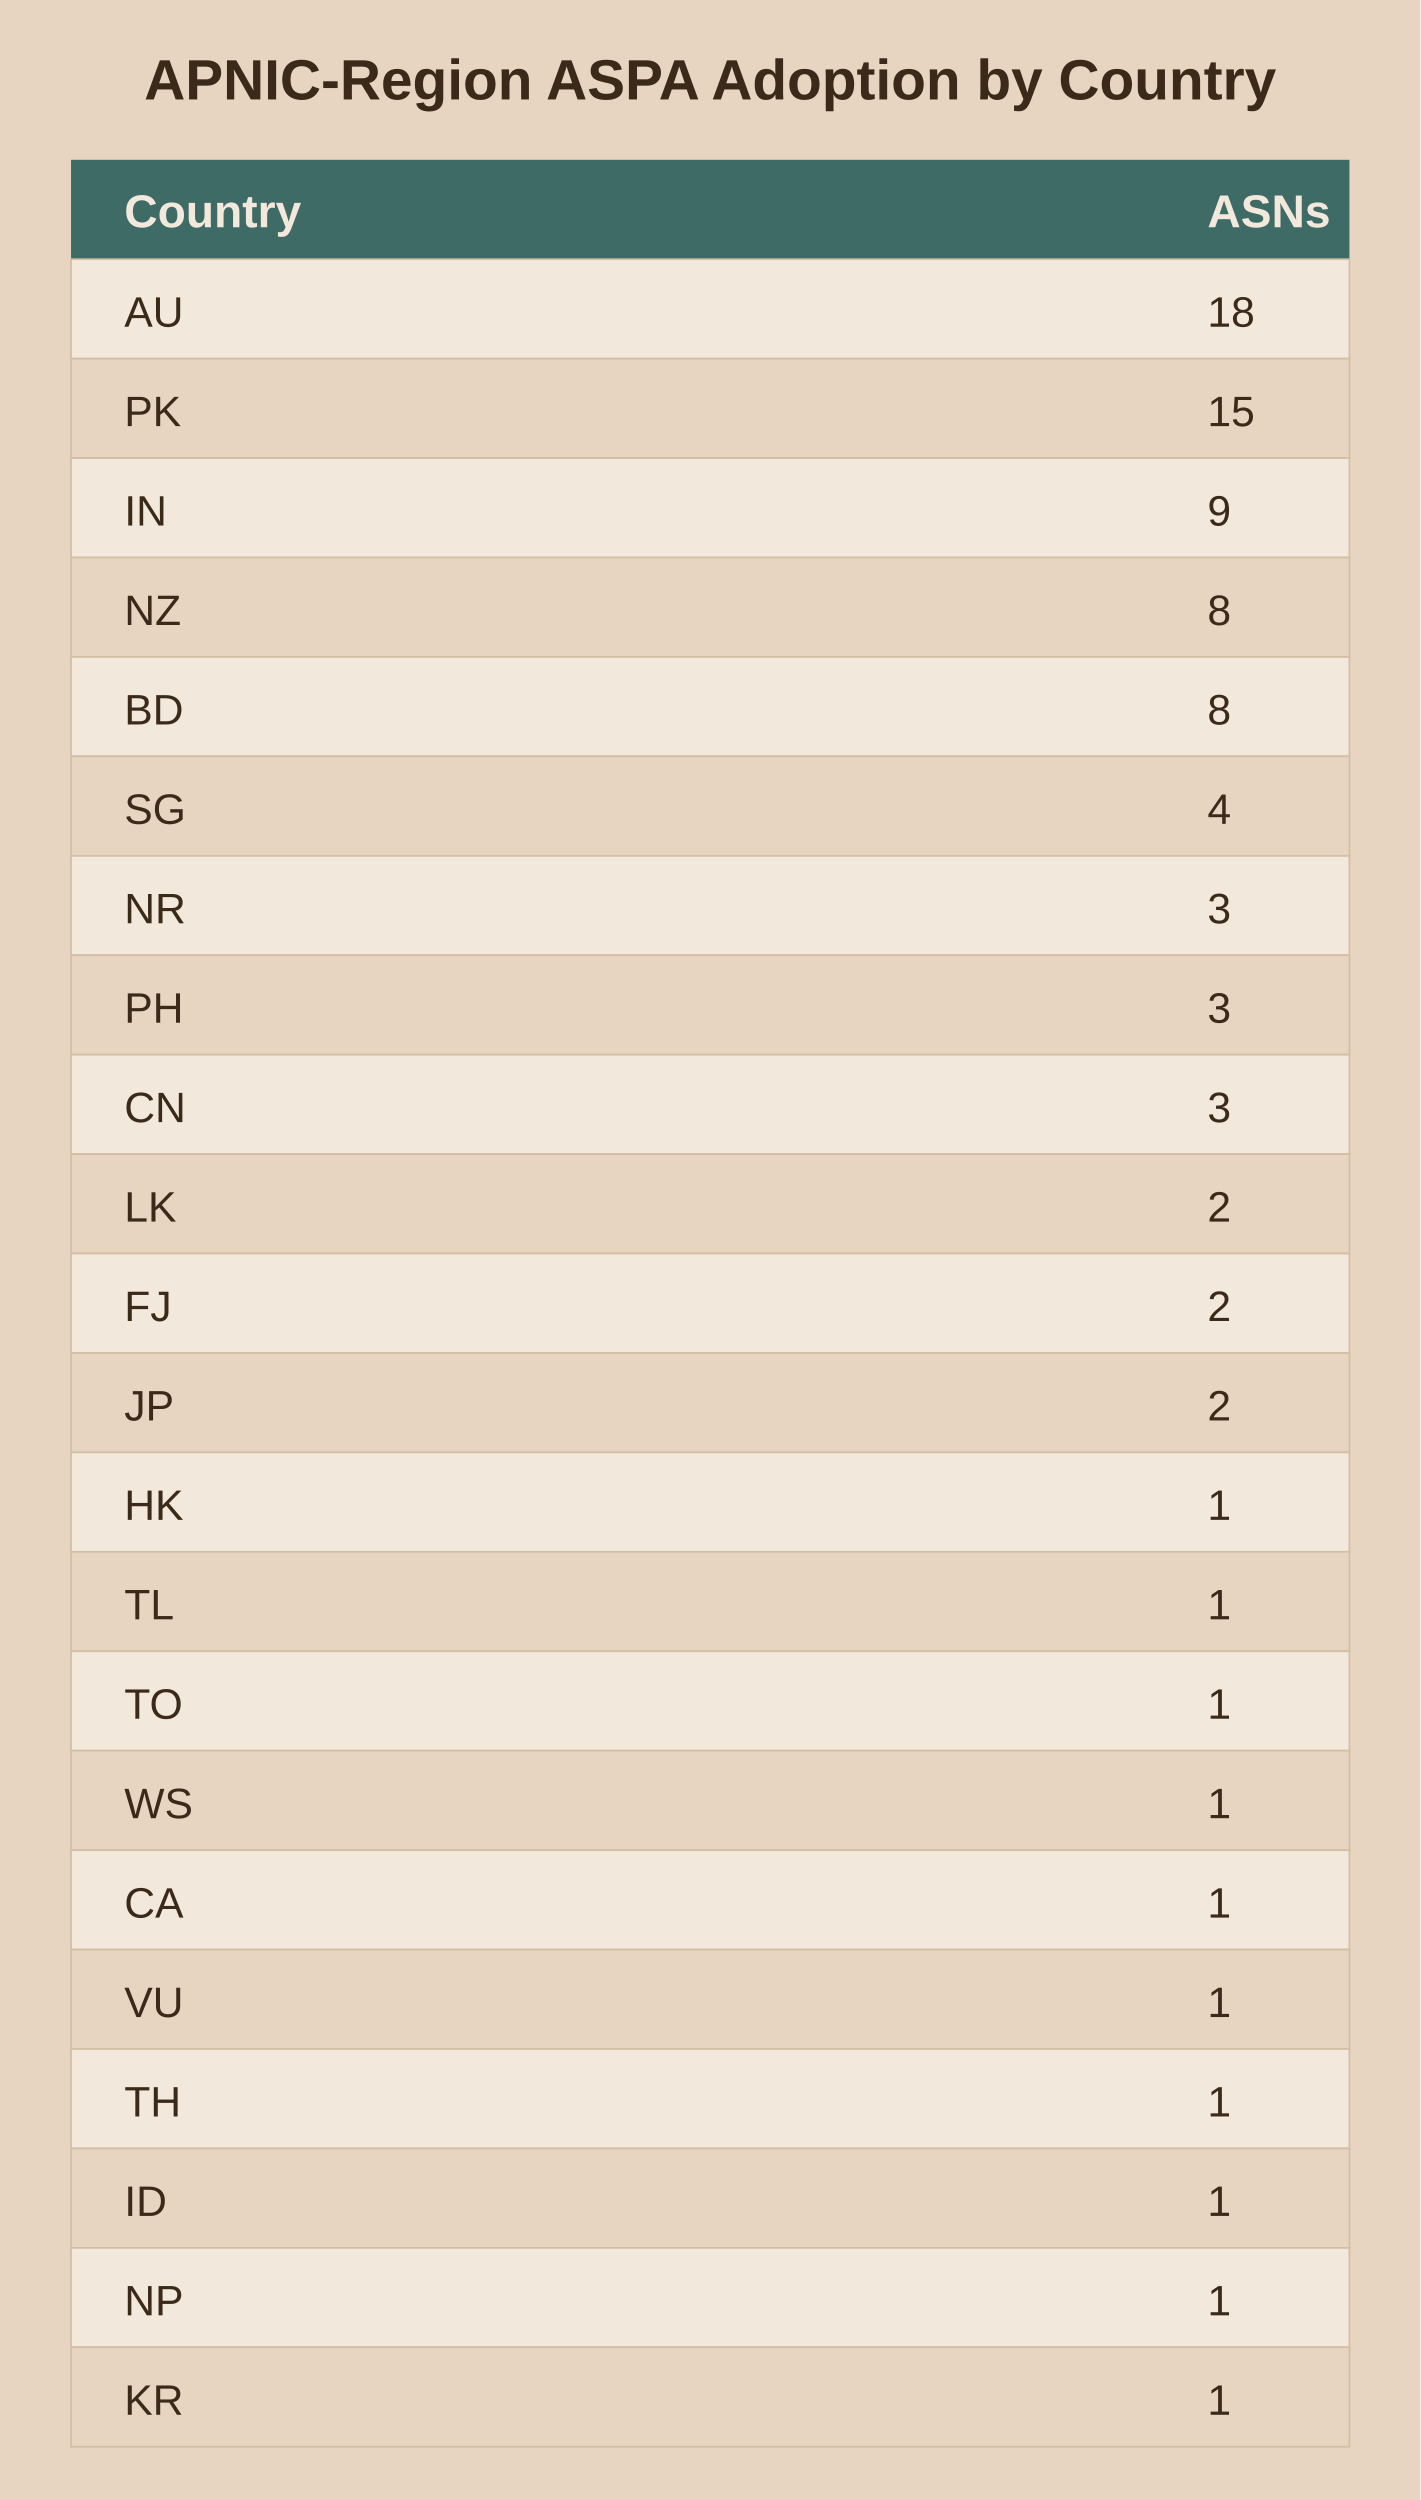
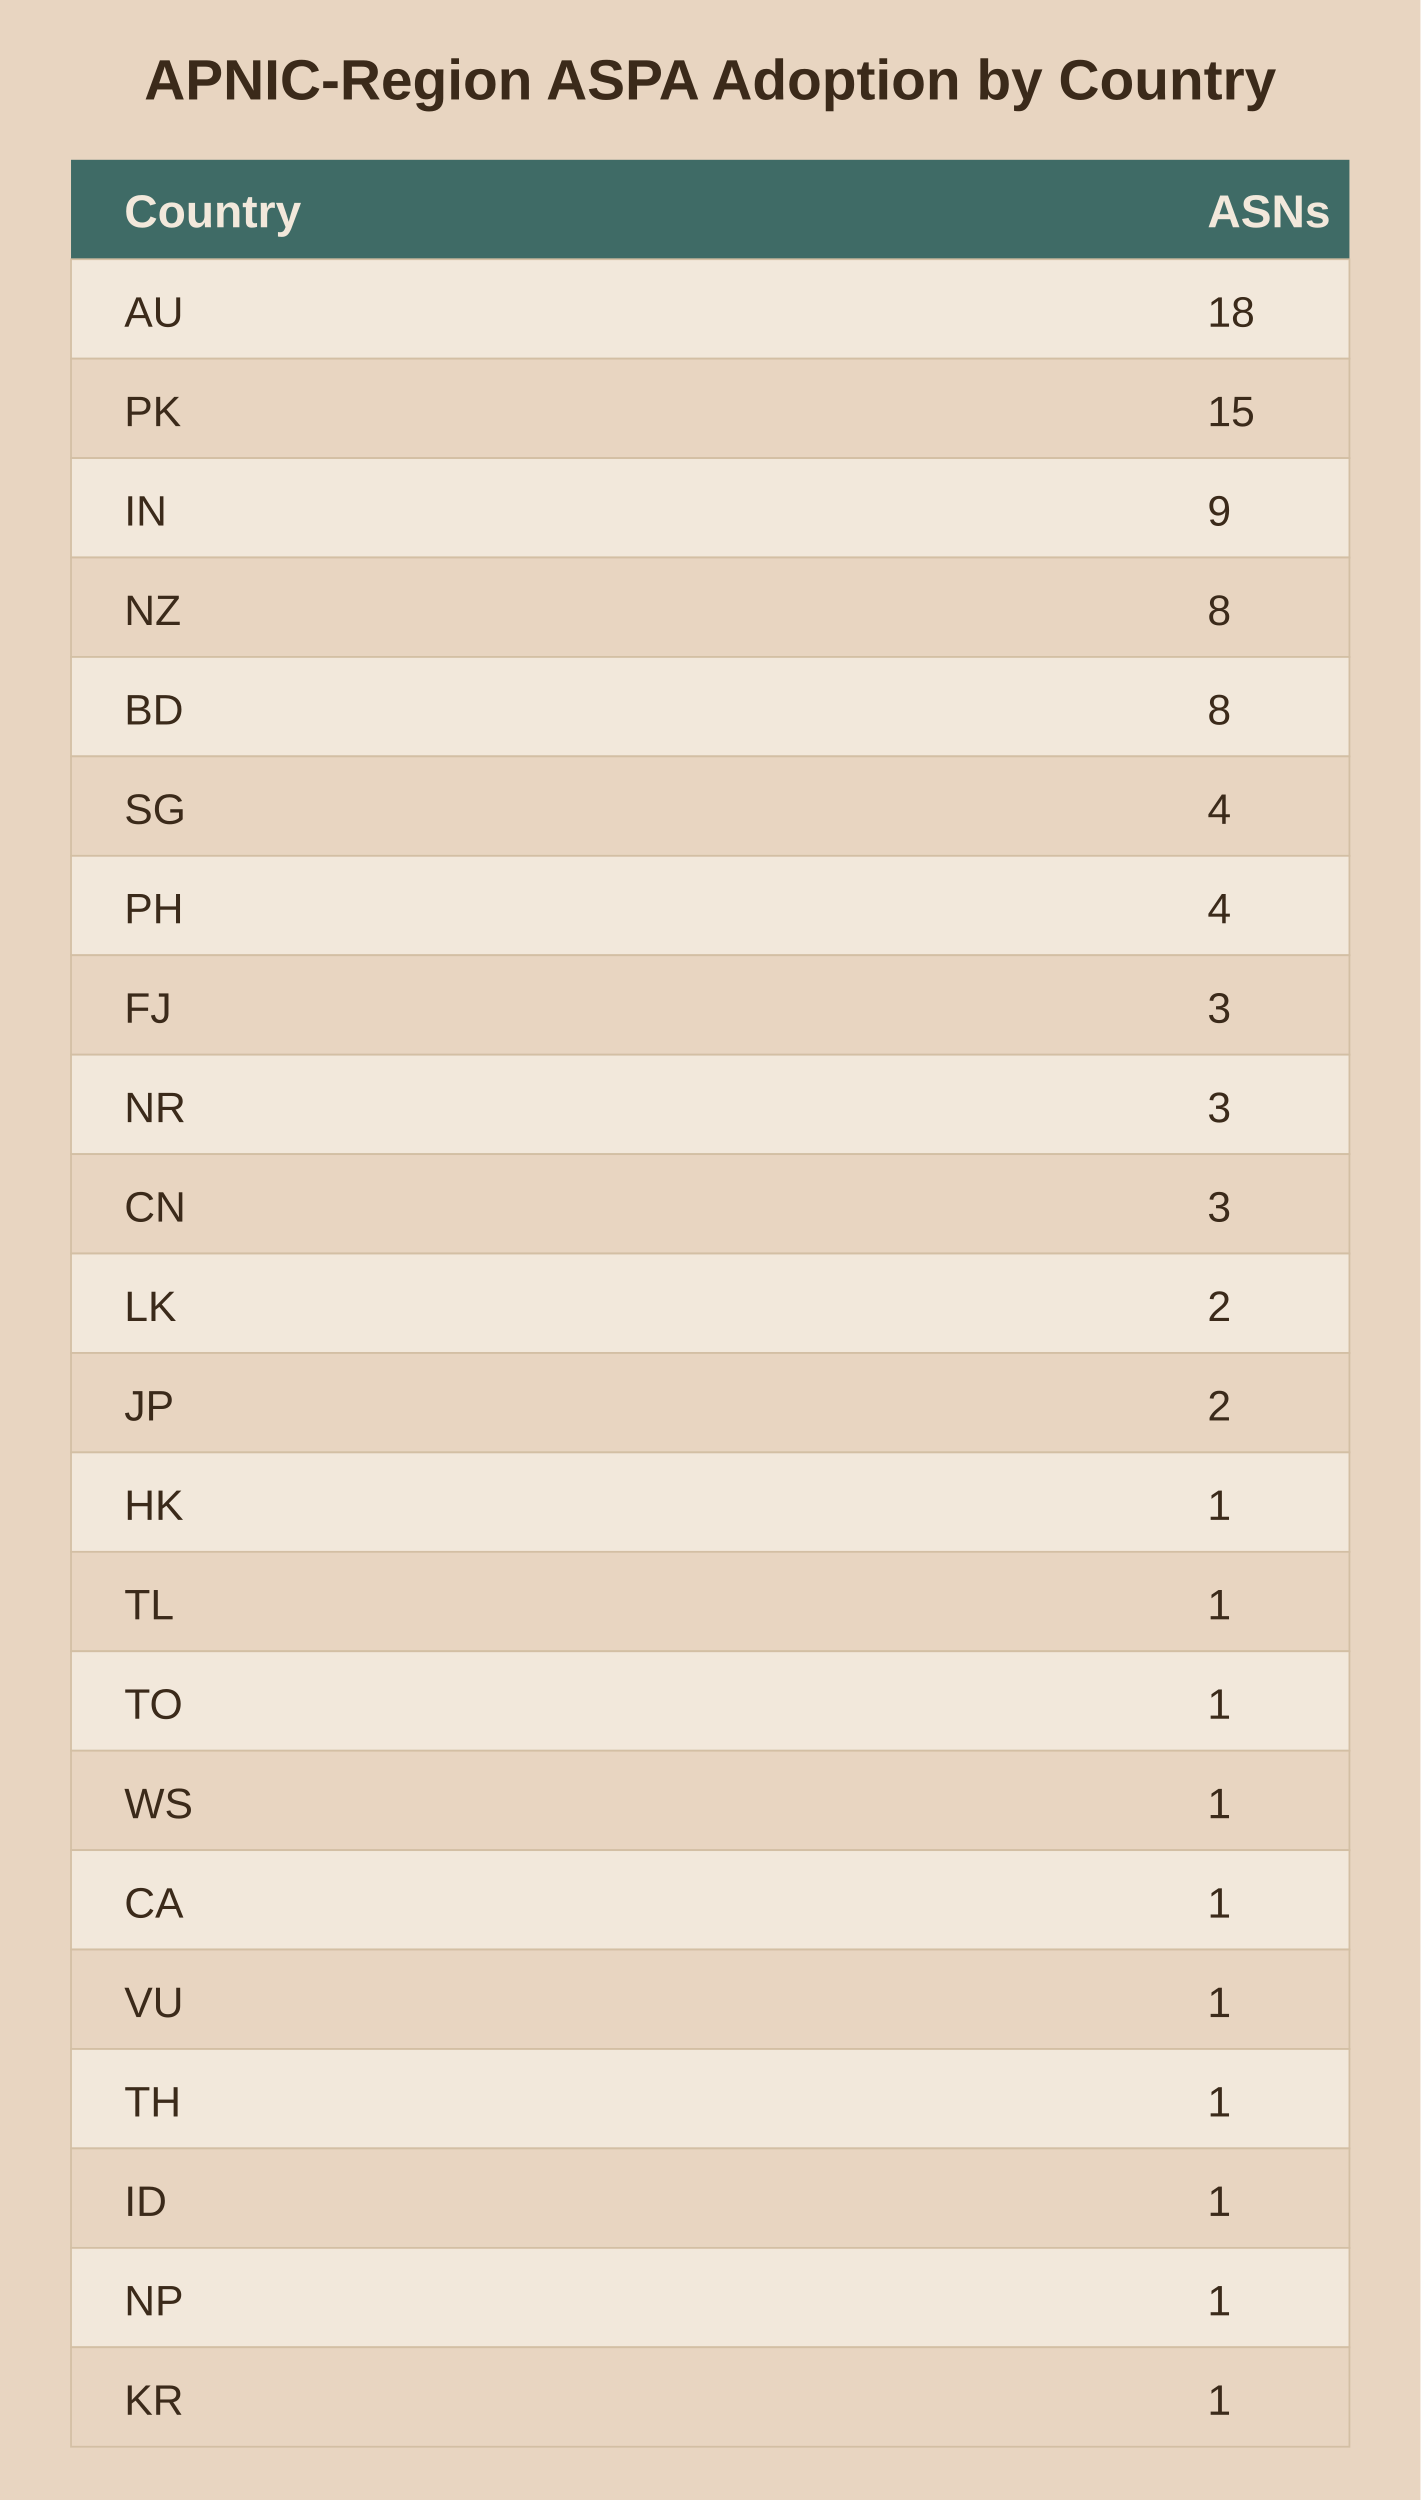
<svg xmlns="http://www.w3.org/2000/svg" viewBox="0 0 400 704">
  <rect width="400" height="704" fill="#e8d5c1" />
  <text x="200.0" y="28" text-anchor="middle" font-family="Arial" font-size="16" font-weight="bold" fill="#3b2a1a">APNIC-Region ASPA Adoption by Country</text>
  <rect x="20" y="45" width="360" height="28" fill="#3f6b66" />
  <text x="35" y="64" font-family="Arial" font-size="13" font-weight="bold" fill="#f2e8db">Country</text>
  <text x="340" y="64" font-family="Arial" font-size="13" font-weight="bold" fill="#f2e8db">ASNs</text>
  <rect x="20" y="73" width="360" height="28" fill="#f2e8db" stroke="#d3bfa4" stroke-width="0.5" />
  <text x="35" y="92" font-family="Arial" font-size="12" fill="#3b2a1a">AU</text>
  <text x="340" y="92" font-family="Arial" font-size="12" fill="#3b2a1a">18</text>
  <rect x="20" y="101" width="360" height="28" fill="#e8d5c1" stroke="#d3bfa4" stroke-width="0.5" />
  <text x="35" y="120" font-family="Arial" font-size="12" fill="#3b2a1a">PK</text>
  <text x="340" y="120" font-family="Arial" font-size="12" fill="#3b2a1a">15</text>
  <rect x="20" y="129" width="360" height="28" fill="#f2e8db" stroke="#d3bfa4" stroke-width="0.5" />
  <text x="35" y="148" font-family="Arial" font-size="12" fill="#3b2a1a">IN</text>
  <text x="340" y="148" font-family="Arial" font-size="12" fill="#3b2a1a">9</text>
  <rect x="20" y="157" width="360" height="28" fill="#e8d5c1" stroke="#d3bfa4" stroke-width="0.5" />
  <text x="35" y="176" font-family="Arial" font-size="12" fill="#3b2a1a">NZ</text>
  <text x="340" y="176" font-family="Arial" font-size="12" fill="#3b2a1a">8</text>
  <rect x="20" y="185" width="360" height="28" fill="#f2e8db" stroke="#d3bfa4" stroke-width="0.5" />
  <text x="35" y="204" font-family="Arial" font-size="12" fill="#3b2a1a">BD</text>
  <text x="340" y="204" font-family="Arial" font-size="12" fill="#3b2a1a">8</text>
  <rect x="20" y="213" width="360" height="28" fill="#e8d5c1" stroke="#d3bfa4" stroke-width="0.5" />
  <text x="35" y="232" font-family="Arial" font-size="12" fill="#3b2a1a">SG</text>
  <text x="340" y="232" font-family="Arial" font-size="12" fill="#3b2a1a">4</text>
  <rect x="20" y="241" width="360" height="28" fill="#f2e8db" stroke="#d3bfa4" stroke-width="0.5" />
-   <text x="35" y="260" font-family="Arial" font-size="12" fill="#3b2a1a">NR</text>
-   <text x="340" y="260" font-family="Arial" font-size="12" fill="#3b2a1a">3</text>
+   <text x="35" y="260" font-family="Arial" font-size="12" fill="#3b2a1a">PH</text>
+   <text x="340" y="260" font-family="Arial" font-size="12" fill="#3b2a1a">4</text>
  <rect x="20" y="269" width="360" height="28" fill="#e8d5c1" stroke="#d3bfa4" stroke-width="0.5" />
-   <text x="35" y="288" font-family="Arial" font-size="12" fill="#3b2a1a">PH</text>
+   <text x="35" y="288" font-family="Arial" font-size="12" fill="#3b2a1a">FJ</text>
  <text x="340" y="288" font-family="Arial" font-size="12" fill="#3b2a1a">3</text>
  <rect x="20" y="297" width="360" height="28" fill="#f2e8db" stroke="#d3bfa4" stroke-width="0.5" />
-   <text x="35" y="316" font-family="Arial" font-size="12" fill="#3b2a1a">CN</text>
+   <text x="35" y="316" font-family="Arial" font-size="12" fill="#3b2a1a">NR</text>
  <text x="340" y="316" font-family="Arial" font-size="12" fill="#3b2a1a">3</text>
  <rect x="20" y="325" width="360" height="28" fill="#e8d5c1" stroke="#d3bfa4" stroke-width="0.5" />
-   <text x="35" y="344" font-family="Arial" font-size="12" fill="#3b2a1a">LK</text>
-   <text x="340" y="344" font-family="Arial" font-size="12" fill="#3b2a1a">2</text>
+   <text x="35" y="344" font-family="Arial" font-size="12" fill="#3b2a1a">CN</text>
+   <text x="340" y="344" font-family="Arial" font-size="12" fill="#3b2a1a">3</text>
  <rect x="20" y="353" width="360" height="28" fill="#f2e8db" stroke="#d3bfa4" stroke-width="0.5" />
-   <text x="35" y="372" font-family="Arial" font-size="12" fill="#3b2a1a">FJ</text>
+   <text x="35" y="372" font-family="Arial" font-size="12" fill="#3b2a1a">LK</text>
  <text x="340" y="372" font-family="Arial" font-size="12" fill="#3b2a1a">2</text>
  <rect x="20" y="381" width="360" height="28" fill="#e8d5c1" stroke="#d3bfa4" stroke-width="0.5" />
  <text x="35" y="400" font-family="Arial" font-size="12" fill="#3b2a1a">JP</text>
  <text x="340" y="400" font-family="Arial" font-size="12" fill="#3b2a1a">2</text>
  <rect x="20" y="409" width="360" height="28" fill="#f2e8db" stroke="#d3bfa4" stroke-width="0.5" />
  <text x="35" y="428" font-family="Arial" font-size="12" fill="#3b2a1a">HK</text>
  <text x="340" y="428" font-family="Arial" font-size="12" fill="#3b2a1a">1</text>
  <rect x="20" y="437" width="360" height="28" fill="#e8d5c1" stroke="#d3bfa4" stroke-width="0.5" />
  <text x="35" y="456" font-family="Arial" font-size="12" fill="#3b2a1a">TL</text>
  <text x="340" y="456" font-family="Arial" font-size="12" fill="#3b2a1a">1</text>
  <rect x="20" y="465" width="360" height="28" fill="#f2e8db" stroke="#d3bfa4" stroke-width="0.5" />
  <text x="35" y="484" font-family="Arial" font-size="12" fill="#3b2a1a">TO</text>
  <text x="340" y="484" font-family="Arial" font-size="12" fill="#3b2a1a">1</text>
  <rect x="20" y="493" width="360" height="28" fill="#e8d5c1" stroke="#d3bfa4" stroke-width="0.5" />
  <text x="35" y="512" font-family="Arial" font-size="12" fill="#3b2a1a">WS</text>
  <text x="340" y="512" font-family="Arial" font-size="12" fill="#3b2a1a">1</text>
  <rect x="20" y="521" width="360" height="28" fill="#f2e8db" stroke="#d3bfa4" stroke-width="0.5" />
  <text x="35" y="540" font-family="Arial" font-size="12" fill="#3b2a1a">CA</text>
  <text x="340" y="540" font-family="Arial" font-size="12" fill="#3b2a1a">1</text>
  <rect x="20" y="549" width="360" height="28" fill="#e8d5c1" stroke="#d3bfa4" stroke-width="0.5" />
  <text x="35" y="568" font-family="Arial" font-size="12" fill="#3b2a1a">VU</text>
  <text x="340" y="568" font-family="Arial" font-size="12" fill="#3b2a1a">1</text>
  <rect x="20" y="577" width="360" height="28" fill="#f2e8db" stroke="#d3bfa4" stroke-width="0.5" />
  <text x="35" y="596" font-family="Arial" font-size="12" fill="#3b2a1a">TH</text>
  <text x="340" y="596" font-family="Arial" font-size="12" fill="#3b2a1a">1</text>
  <rect x="20" y="605" width="360" height="28" fill="#e8d5c1" stroke="#d3bfa4" stroke-width="0.5" />
  <text x="35" y="624" font-family="Arial" font-size="12" fill="#3b2a1a">ID</text>
  <text x="340" y="624" font-family="Arial" font-size="12" fill="#3b2a1a">1</text>
  <rect x="20" y="633" width="360" height="28" fill="#f2e8db" stroke="#d3bfa4" stroke-width="0.5" />
  <text x="35" y="652" font-family="Arial" font-size="12" fill="#3b2a1a">NP</text>
  <text x="340" y="652" font-family="Arial" font-size="12" fill="#3b2a1a">1</text>
  <rect x="20" y="661" width="360" height="28" fill="#e8d5c1" stroke="#d3bfa4" stroke-width="0.5" />
  <text x="35" y="680" font-family="Arial" font-size="12" fill="#3b2a1a">KR</text>
  <text x="340" y="680" font-family="Arial" font-size="12" fill="#3b2a1a">1</text>
</svg>
